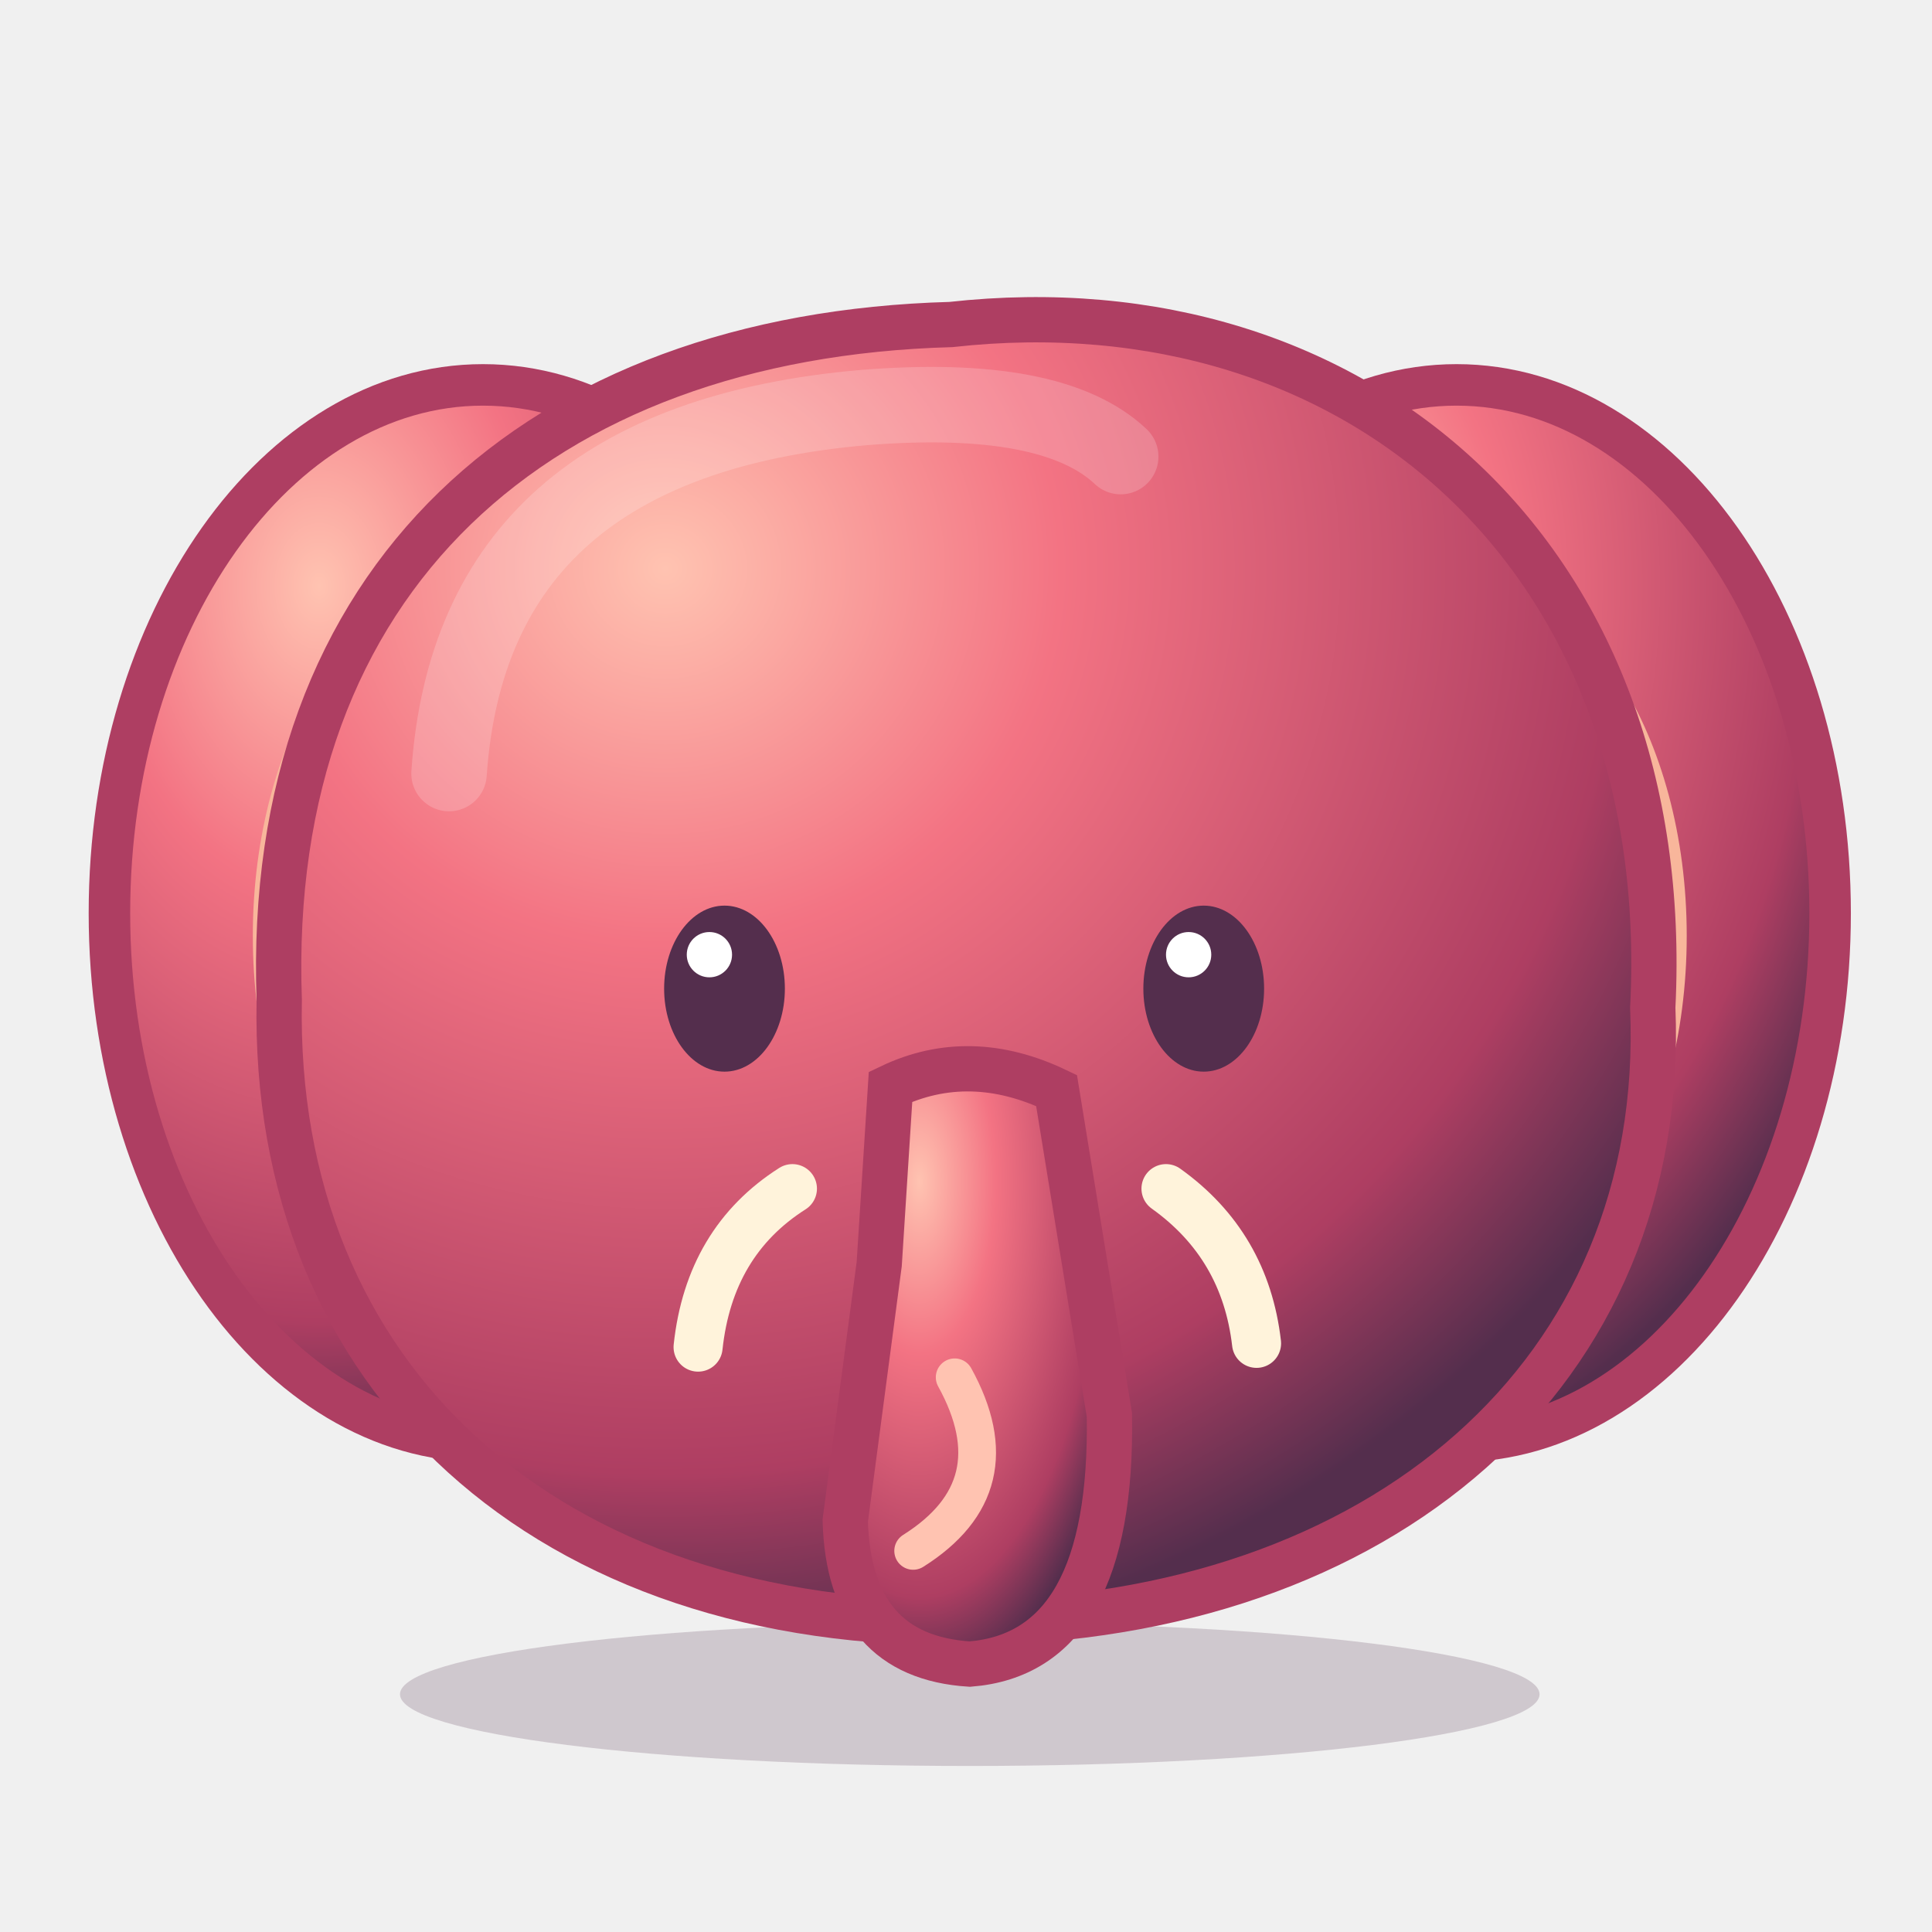
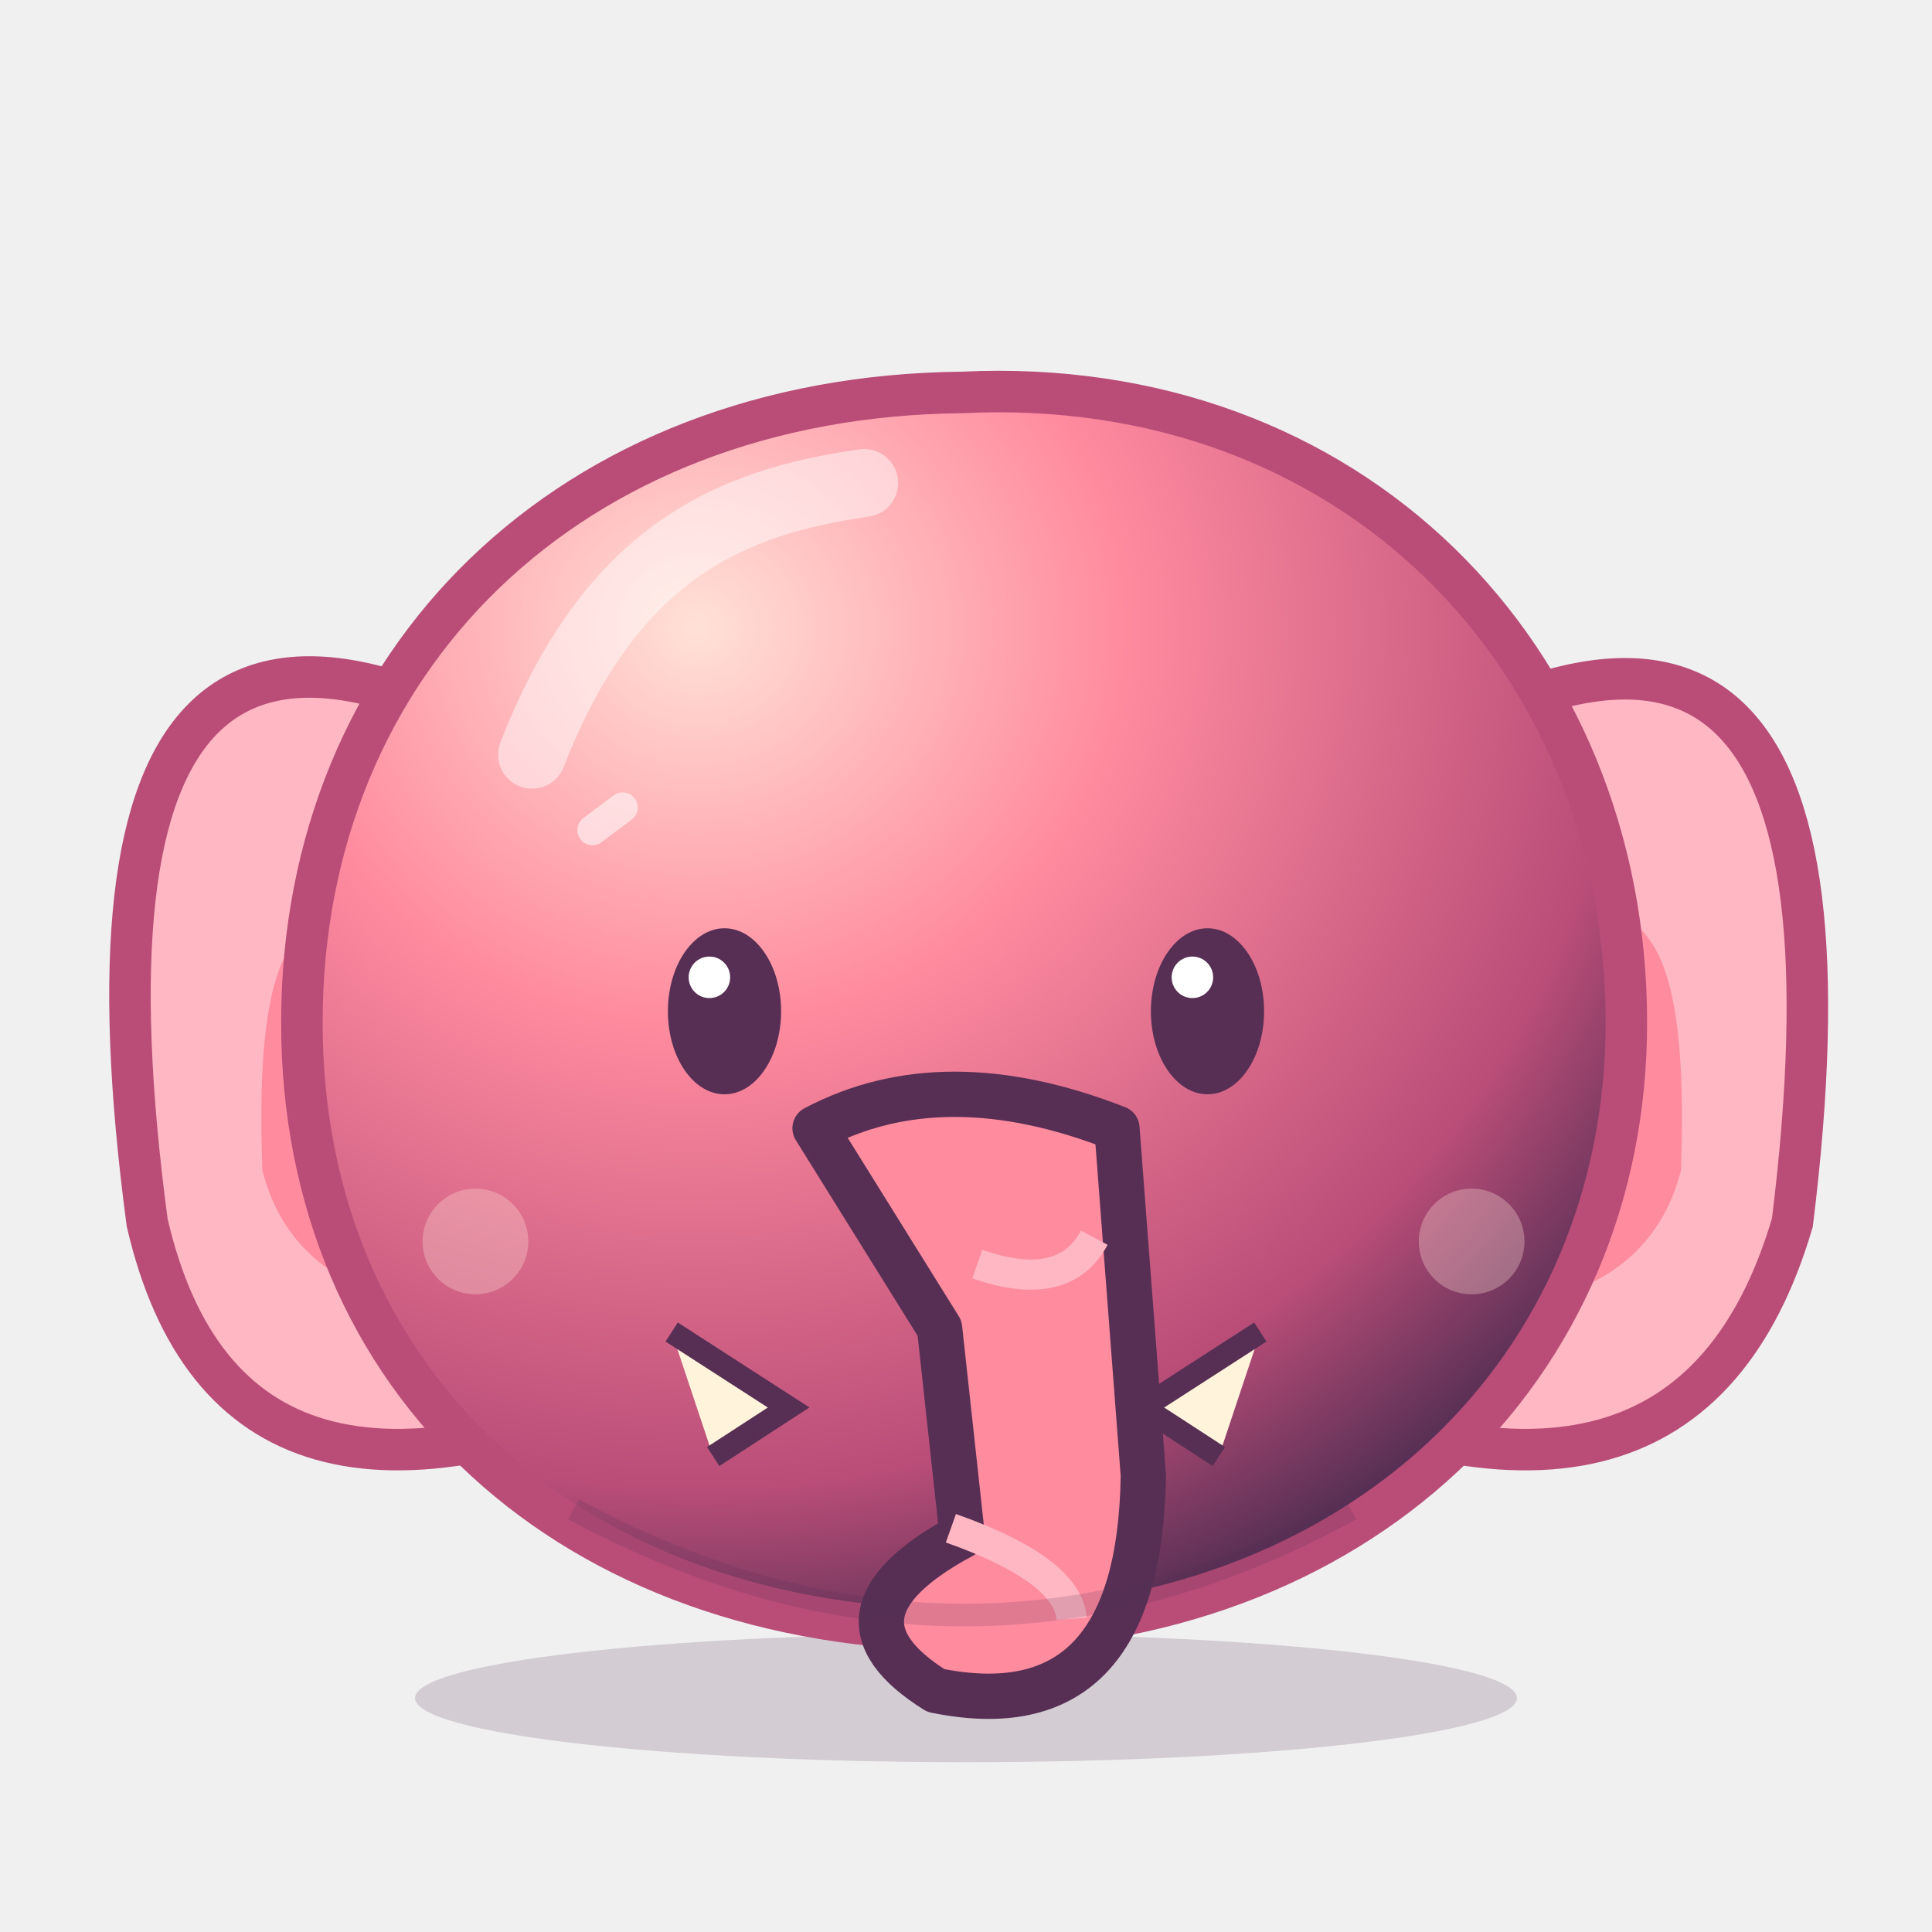
- <svg xmlns="http://www.w3.org/2000/svg" width="512" height="512" viewBox="0 0 512 512">
+ <svg xmlns="http://www.w3.org/2000/svg" width="256" height="256" viewBox="0 0 512 512">
  <defs>
-     <radialGradient id="body" cx="28%" cy="19%" r="85%">
-       <stop offset="0" stop-color="#FFC3B1" />
-       <stop offset=".34" stop-color="#F37383" />
-       <stop offset=".82" stop-color="#AE3E62" />
-       <stop offset="1" stop-color="#542E4D" />
+     <radialGradient id="coat" cx="30%" cy="19%" r="86%">
+       <stop stop-color="#FFE1D7" />
+       <stop offset=".37" stop-color="#FF8B9F" />
+       <stop offset=".81" stop-color="#B94D78" />
+       <stop offset="1" stop-color="#572F54" />
    </radialGradient>
-     <linearGradient id="shine" x1="0" y1="0" x2=".75" y2="1">
-       <stop stop-color="#FFFFFF" stop-opacity=".64" />
+     <radialGradient id="glow" cx="38%" cy="26%" r="68%">
+       <stop stop-color="#FFFFFF" stop-opacity=".34" />
      <stop offset="1" stop-color="#FFFFFF" stop-opacity="0" />
-     </linearGradient>
+     </radialGradient>
  </defs>
-   <ellipse cx="257" cy="449" rx="151" ry="19" fill="#542E4D" opacity=".21" />
-   <ellipse cx="128" cy="242" rx="99" ry="140" fill="url(#body)" stroke="#AE3E62" stroke-width="11" />
-   <ellipse cx="386" cy="242" rx="99" ry="140" fill="url(#body)" stroke="#AE3E62" stroke-width="11" />
-   <ellipse cx="128" cy="248" rx="61" ry="96" fill="#F8B69B" />
-   <ellipse cx="386" cy="248" rx="61" ry="96" fill="#F8B69B" />
-   <path d="M252 86C360 74 444 148 438 267C442 364 366 429 257 430C145 432 72 365 74 265C70 153 143 89 252 86Z" fill="url(#body)" stroke="#AE3E62" stroke-width="12" />
-   <path d="M119 205Q125 117 229 108Q279 104 297 121" fill="none" stroke="#FFFFFF" stroke-width="20" opacity=".18" stroke-linecap="round" />
-   <ellipse cx="192" cy="262" rx="16" ry="22" fill="#542E4D" />
-   <ellipse cx="319" cy="262" rx="16" ry="22" fill="#542E4D" />
-   <circle cx="188" cy="253" r="6" fill="#FFFFFF" />
-   <circle cx="315" cy="253" r="6" fill="#FFFFFF" />
-   <path d="M236 288Q257 278 280 289L294 375Q295 438 257 441Q225 439 224 403L233 335Z" fill="url(#body)" stroke="#AE3E62" stroke-width="12" />
-   <path d="M253 365Q269 394 242 411" stroke="#FFC3B1" stroke-width="10" fill="none" stroke-linecap="round" />
-   <path d="M210 315Q188 329 185 357M309 315Q330 330 333 356" stroke="#FFF3DB" stroke-width="13" stroke-linecap="round" fill="none" />
+   <ellipse cx="256" cy="450" rx="146" ry="17" fill="#572F54" opacity=".19" />
+   <path d="M155 209Q11 114 39 324Q61 419 179 364M357 210Q501 114 475 324Q447 419 331 364" fill="#FFB7C3" stroke="#B94D78" stroke-width="11" />
+   <path d="M109 262Q75 225 78 309Q88 345 147 336M406 260q34-35 31 49-10 36-69 27" fill="none" stroke="#FF8B9F" stroke-width="17" />
+   <path d="M255 104C358 99 431 174 431 271C431 363 360 432 256 432C151 432 80 366 80 271C80 175 151 105 255 104Z" fill="url(#coat)" stroke="#B94D78" stroke-width="11" />
+   <path d="M141 200C162 146 194 133 229 128" stroke="#FFFFFF" stroke-opacity=".48" stroke-width="18" fill="none" stroke-linecap="round" />
+   <path d="M157 220L165 214" stroke="#FFFFFF" stroke-width="8" stroke-linecap="round" opacity=".55" />
+   <ellipse cx="192" cy="268" rx="15" ry="22" fill="#572F54" />
+   <ellipse cx="320" cy="268" rx="15" ry="22" fill="#572F54" />
+   <circle cx="188" cy="259" r="5.5" fill="white" />
+   <circle cx="316" cy="259" r="5.5" fill="white" />
+   <path d="M216 299Q250 281 296 299L303 391Q302 459 248 448Q216 428 255 407L249 352Z" fill="#FF8B9F" stroke="#572F54" stroke-width="12" stroke-linejoin="round" />
+   <path d="M259 335Q282 343 290 328M252 405Q283 416 284 429" stroke="#FFB7C3" stroke-width="8" fill="none" />
+   <path d="M178 353l31 20-20 13m145-33-31 20 20 13" fill="#FFF3DC" stroke="#572F54" stroke-width="6" />
+   <path d="M152 400Q256 456 358 400" stroke="#572F54" stroke-opacity=".18" stroke-width="6" fill="none" />
+   <circle cx="126" cy="329" r="14" fill="#FFE1D7" opacity=".32" />
+   <circle cx="390" cy="329" r="14" fill="#FFE1D7" opacity=".32" />
</svg>
